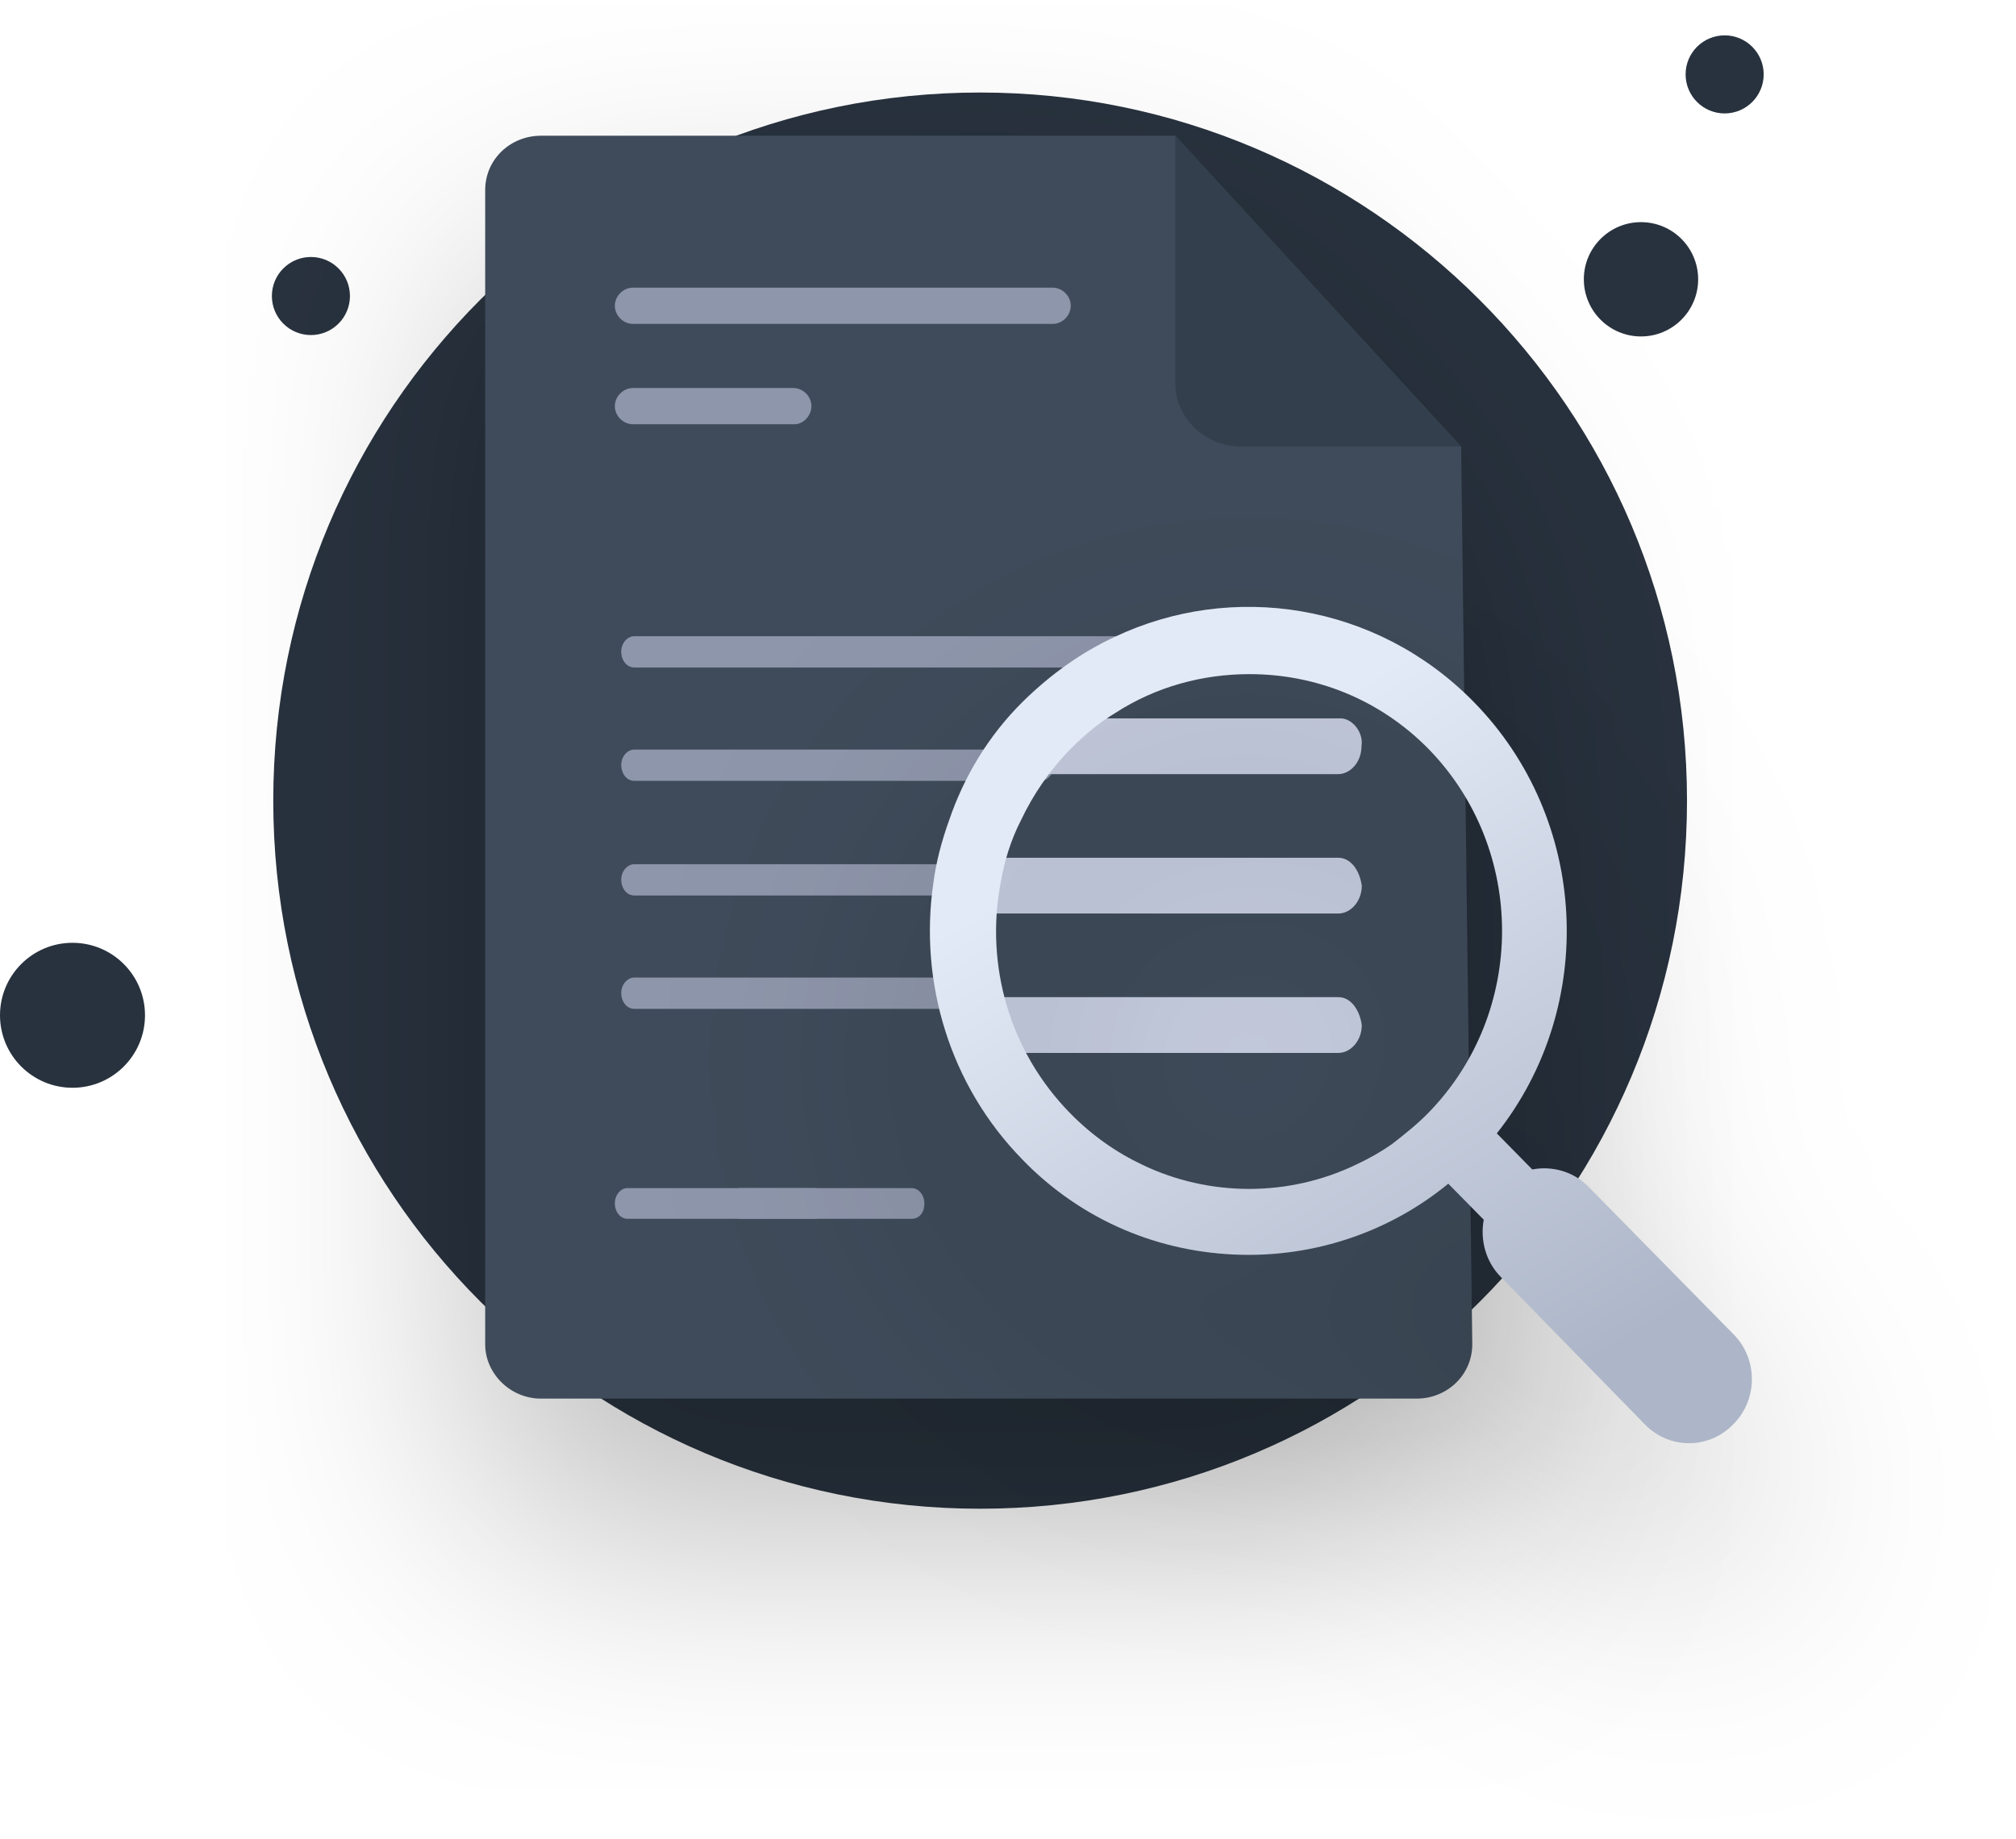
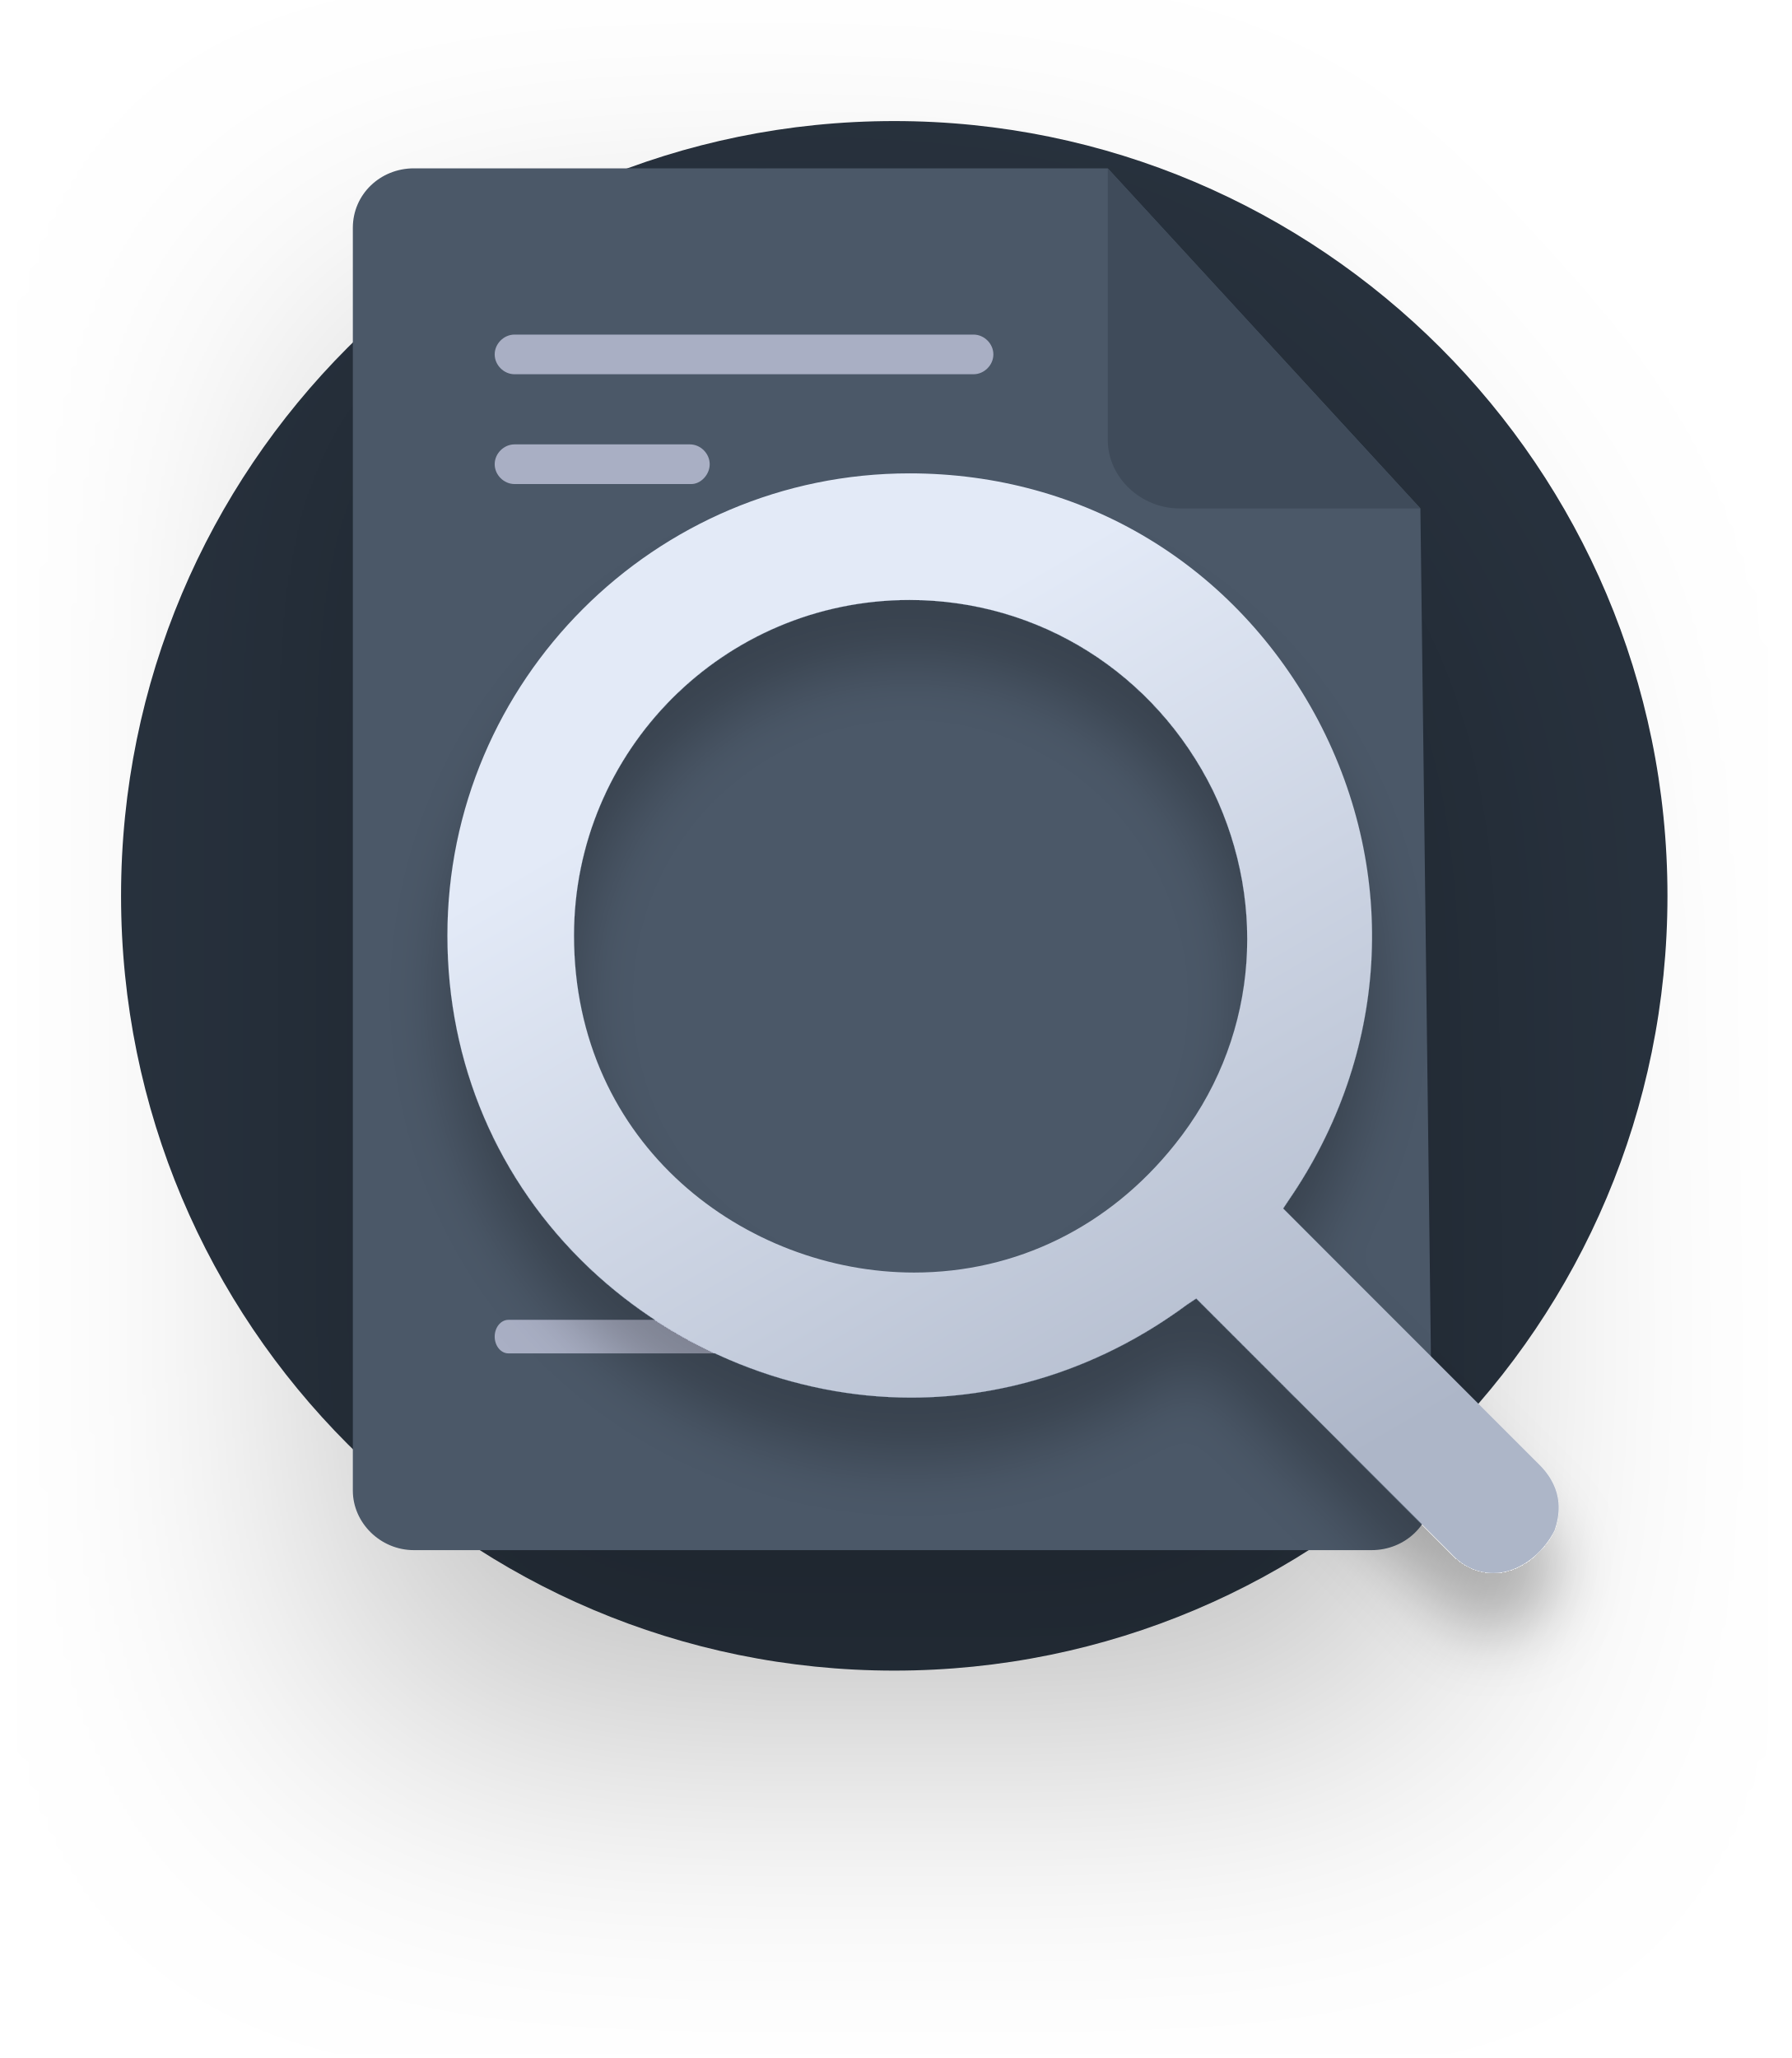
- <svg xmlns="http://www.w3.org/2000/svg" width="171" height="156" viewBox="0 0 171 156" fill="none">
-   <path d="M83.136 128C116.249 128 143.094 101.155 143.094 67.924C143.094 34.694 116.13 7.849 83.136 7.849C50.024 7.849 23.179 34.694 23.179 67.924C23.179 101.155 50.024 128 83.136 128Z" fill="#28323E" />
-   <path d="M139.191 28.544C141.869 28.544 144.04 26.373 144.04 23.695C144.04 21.018 141.869 18.847 139.191 18.847C136.514 18.847 134.343 21.018 134.343 23.695C134.343 26.373 136.514 28.544 139.191 28.544Z" fill="#28323E" />
-   <path d="M146.286 9.623C148.115 9.623 149.598 8.14 149.598 6.311C149.598 4.482 148.115 3 146.286 3C144.458 3 142.975 4.482 142.975 6.311C142.975 8.14 144.458 9.623 146.286 9.623Z" fill="#28323E" />
-   <path d="M26.372 28.426C28.201 28.426 29.683 26.943 29.683 25.114C29.683 23.286 28.201 21.803 26.372 21.803C24.543 21.803 23.061 23.286 23.061 25.114C23.061 26.943 24.543 28.426 26.372 28.426Z" fill="#28323E" />
-   <path d="M6.149 92.286C9.546 92.286 12.299 89.532 12.299 86.136C12.299 82.74 9.546 79.987 6.149 79.987C2.753 79.987 0 82.74 0 86.136C0 89.532 2.753 92.286 6.149 92.286Z" fill="#28323E" />
-   <g filter="url(#filter0_d_2179_3171)">
-     <path d="M123.935 37.886L124.881 114.045C124.881 116.647 122.753 118.658 120.151 118.658H45.884C43.282 118.658 41.154 116.529 41.154 114.045V16.127C41.154 13.525 43.282 11.515 45.884 11.515H99.692L123.935 37.886Z" fill="#3F4B5A" />
-   </g>
-   <path d="M77.342 103.402H62.796C62.205 103.402 61.731 102.811 61.731 102.101C61.731 101.392 62.205 100.8 62.796 100.8H77.342C77.933 100.8 78.406 101.392 78.406 102.101C78.406 102.929 77.933 103.402 77.342 103.402Z" fill="#8E96AB" />
-   <path d="M69.063 103.402H53.217C52.625 103.402 52.152 102.811 52.152 102.101C52.152 101.392 52.625 100.8 53.217 100.8H69.063C69.655 100.8 70.128 101.392 70.128 102.101C70.128 102.929 69.655 103.402 69.063 103.402Z" fill="#8E96AB" />
-   <path d="M89.286 27.48H53.69C52.862 27.48 52.152 26.77 52.152 25.942C52.152 25.114 52.862 24.405 53.69 24.405H89.286C90.114 24.405 90.823 25.114 90.823 25.942C90.823 26.77 90.114 27.48 89.286 27.48Z" fill="#8E96AB" />
-   <path d="M67.408 35.994H53.69C52.862 35.994 52.152 35.285 52.152 34.457C52.152 33.629 52.862 32.92 53.69 32.92H67.29C68.117 32.92 68.827 33.629 68.827 34.457C68.827 35.285 68.117 35.994 67.408 35.994Z" fill="#8E96AB" />
-   <path d="M99.692 11.515V32.565C99.692 35.521 102.294 37.886 105.251 37.886H123.936" fill="#333F4D" />
-   <path d="M82.257 82.937H71.98H67.461H53.794C53.242 82.937 52.691 83.49 52.691 84.264C52.691 84.927 53.132 85.59 53.794 85.59H67.461H71.98H82.257C82.808 85.59 83.359 85.037 83.359 84.264C83.249 83.49 82.808 82.937 82.257 82.937Z" fill="#8E96AB" />
-   <path d="M80.965 73.321H65.754H60.574H53.794C53.242 73.321 52.691 73.874 52.691 74.647C52.691 75.31 53.132 75.974 53.794 75.974H60.574H65.754H80.965C81.516 75.974 82.067 75.421 82.067 74.647C81.957 73.874 81.516 73.321 80.965 73.321Z" fill="#8E96AB" />
-   <path d="M88.386 63.594H84.418H80.45H53.794C53.242 63.594 52.691 64.147 52.691 64.92C52.691 65.584 53.132 66.247 53.794 66.247H80.45H84.859H88.275C88.827 66.247 89.378 65.694 89.378 64.92C89.488 64.257 88.937 63.594 88.386 63.594Z" fill="#8E96AB" />
-   <path d="M113.536 84.599H106.314H98.224H84.393C83.406 84.599 82.42 85.584 82.42 86.964C82.42 88.147 83.209 89.329 84.393 89.329H98.224H106.314H113.536C114.522 89.329 115.509 88.344 115.509 86.964C115.311 85.584 114.522 84.599 113.536 84.599Z" fill="#C6CDDF" />
-   <path d="M113.532 72.773H95.708H86.418H83.215C82.227 72.773 81.238 73.758 81.238 75.138C81.238 76.321 82.029 77.503 83.215 77.503H86.418H95.708H113.532C114.52 77.503 115.509 76.518 115.509 75.138C115.311 73.758 114.52 72.773 113.532 72.773Z" fill="#C6CDDF" />
-   <path d="M113.711 60.947H106.622H99.534H89.116C88.132 60.947 87.147 61.932 87.147 63.312C87.147 64.495 87.935 65.677 89.116 65.677H99.534H107.41H113.514C114.499 65.677 115.483 64.692 115.483 63.312C115.68 62.13 114.696 60.947 113.711 60.947Z" fill="#C6CDDF" />
-   <path d="M113.643 53.977H100.747H97.551H53.794C53.242 53.977 52.691 54.53 52.691 55.304C52.691 55.967 53.132 56.63 53.794 56.63H97.551H100.747H113.533C114.304 56.63 114.745 56.078 114.745 55.304C114.745 54.641 114.304 53.977 113.643 53.977Z" fill="#8E96AB" />
-   <g filter="url(#filter1_d_2179_3171)">
-     <path d="M147.064 113.224L134.718 100.665C133.452 99.377 131.631 98.894 129.969 99.216L126.962 96.157C135.509 85.37 134.797 69.51 124.983 59.528C116.752 51.155 104.485 49.303 94.513 54.053C91.743 55.341 89.131 57.193 86.757 59.528C83.829 62.426 81.771 65.887 80.505 69.591C79.871 71.362 79.397 73.133 79.159 74.984C77.972 83.276 80.505 92.051 86.757 98.411C86.915 98.572 86.994 98.653 87.153 98.814C92.376 103.966 99.103 106.462 105.91 106.462C111.925 106.462 117.939 104.449 122.846 100.424L125.854 103.483C125.537 105.174 126.012 107.025 127.278 108.313L139.546 120.872C141.603 122.965 144.927 122.965 146.985 120.872C149.122 118.779 149.122 115.317 147.064 113.224ZM121.105 94.466C120.155 95.433 119.127 96.238 118.098 97.043C117.069 97.767 116.04 98.331 115.011 98.814C109.313 101.551 102.586 101.551 96.887 98.814C94.671 97.767 92.614 96.318 90.793 94.466C85.57 89.153 83.591 81.827 84.858 74.984C85.174 73.133 85.728 71.281 86.599 69.591C87.627 67.417 89.052 65.324 90.793 63.553C91.98 62.345 93.247 61.299 94.592 60.494C98.074 58.239 102.032 57.193 105.989 57.193C111.529 57.193 116.99 59.286 121.184 63.553C129.494 72.086 129.494 85.933 121.105 94.466Z" fill="url(#paint0_linear_2179_3171)" />
+ <svg xmlns="http://www.w3.org/2000/svg" width="74" height="85" viewBox="0 0 74 85" fill="none">
+   <g id="Frame 1171279350">
+     <path id="Vector" d="M36.937 69C54.575 69 68.874 54.701 68.874 37C68.874 19.299 54.512 5 36.937 5C19.299 5 5 19.299 5 37C5 54.701 19.299 69 36.937 69Z" fill="#28323E" />
+     <g id="Group">
+       <g id="Vector_2" filter="url(#filter0_d_4869_34502)">
+         <path d="M58.669 21L59.173 61.567C59.173 62.953 58.039 64.024 56.653 64.024H17.094C15.708 64.024 14.574 62.89 14.574 61.567V9.409C14.574 8.024 15.708 6.953 17.094 6.953H45.755L58.669 21Z" fill="#4B5868" />
+       </g>
+     </g>
+     <path id="Vector_3" d="M33.851 55.898H32.402C32.087 55.898 31.835 55.583 31.835 55.205C31.835 54.827 32.087 54.512 32.402 54.512H33.851C34.166 54.512 34.418 54.827 34.418 55.205C34.418 55.646 34.166 55.898 33.851 55.898Z" fill="#CED7E2" />
+     <path id="Vector_4" d="M29.441 55.898H21C20.685 55.898 20.433 55.583 20.433 55.205C20.433 54.827 20.685 54.512 21 54.512H29.441C29.756 54.512 30.007 54.827 30.007 55.205C30.007 55.646 29.756 55.898 29.441 55.898Z" fill="#A9AFC4" />
+     <path id="Vector_5" d="M40.212 15.457H21.252C20.811 15.457 20.433 15.079 20.433 14.638C20.433 14.197 20.811 13.819 21.252 13.819H40.212C40.653 13.819 41.031 14.197 41.031 14.638C41.031 15.079 40.653 15.457 40.212 15.457Z" fill="#A9AFC4" />
+     <path id="Vector_6" d="M28.559 19.992H21.252C20.811 19.992 20.433 19.614 20.433 19.173C20.433 18.732 20.811 18.354 21.252 18.354H28.496C28.937 18.354 29.314 18.732 29.314 19.173C29.314 19.614 28.937 19.992 28.559 19.992Z" fill="#A9AFC4" />
+     <path id="Vector_7" d="M45.756 6.953V18.165C45.756 19.74 47.142 21 48.717 21H58.669" fill="#3F4B5A" />
+     <g id="Vector_8" filter="url(#filter1_d_4869_34502)">
+       <path d="M61.693 64.969C61.063 64.969 60.433 64.717 59.929 64.15L49.41 53.63L49.032 53.882C45.63 56.402 41.662 57.724 37.63 57.724C32.78 57.724 27.929 55.772 24.339 52.37C20.559 48.78 18.48 43.929 18.48 38.638C18.48 28.118 27.047 19.551 37.567 19.551C44.748 19.551 51.047 23.331 54.449 29.756C57.788 36.118 57.347 43.551 53.252 49.535L53 49.913L63.583 60.496C64.654 61.567 64.402 62.638 64.213 63.205C63.709 64.213 62.701 64.969 61.693 64.969ZM37.567 24.78C29.882 24.78 23.709 31.016 23.709 38.638C23.709 47.331 30.827 52.559 37.756 52.559C41.977 52.559 45.819 50.669 48.528 47.268C51.866 43.11 52.433 37.504 50.102 32.654C47.709 27.803 42.921 24.78 37.567 24.78Z" fill="url(#paint0_linear_4869_34502)" />
+     </g>
  </g>
  <defs>
-     <filter id="filter0_d_2179_3171" x="19.154" y="0.515" width="127.728" height="151.143" filterUnits="userSpaceOnUse" color-interpolation-filters="sRGB">
+     <filter id="filter0_d_4869_34502" x="0.716" y="0.024" width="72.315" height="84.787" filterUnits="userSpaceOnUse" color-interpolation-filters="sRGB">
      <feFlood flood-opacity="0" result="BackgroundImageFix" />
      <feColorMatrix in="SourceAlpha" type="matrix" values="0 0 0 0 0 0 0 0 0 0 0 0 0 0 0 0 0 0 127 0" result="hardAlpha" />
-       <feOffset dy="11" />
-       <feGaussianBlur stdDeviation="11" />
+       <feOffset dy="6.929" />
+       <feGaussianBlur stdDeviation="6.929" />
      <feColorMatrix type="matrix" values="0 0 0 0 0 0 0 0 0 0 0 0 0 0 0 0 0 0 0.27 0" />
-       <feBlend mode="normal" in2="BackgroundImageFix" result="effect1_dropShadow_2179_3171" />
-       <feBlend mode="normal" in="SourceGraphic" in2="effect1_dropShadow_2179_3171" result="shape" />
+       <feBlend mode="normal" in2="BackgroundImageFix" result="effect1_dropShadow_4869_34502" />
+       <feBlend mode="normal" in="SourceGraphic" in2="effect1_dropShadow_4869_34502" result="shape" />
    </filter>
-     <filter id="filter1_d_2179_3171" x="56.875" y="40.486" width="113.723" height="114.956" filterUnits="userSpaceOnUse" color-interpolation-filters="sRGB">
+     <filter id="filter1_d_4869_34502" x="15.961" y="19.551" width="50.941" height="50.457" filterUnits="userSpaceOnUse" color-interpolation-filters="sRGB">
      <feFlood flood-opacity="0" result="BackgroundImageFix" />
      <feColorMatrix in="SourceAlpha" type="matrix" values="0 0 0 0 0 0 0 0 0 0 0 0 0 0 0 0 0 0 127 0" result="hardAlpha" />
-       <feOffset dy="11" />
-       <feGaussianBlur stdDeviation="11" />
-       <feColorMatrix type="matrix" values="0 0 0 0 0 0 0 0 0 0 0 0 0 0 0 0 0 0 0.27 0" />
-       <feBlend mode="normal" in2="BackgroundImageFix" result="effect1_dropShadow_2179_3171" />
-       <feBlend mode="normal" in="SourceGraphic" in2="effect1_dropShadow_2179_3171" result="shape" />
+       <feOffset dy="2.52" />
+       <feGaussianBlur stdDeviation="1.26" />
+       <feComposite in2="hardAlpha" operator="out" />
+       <feColorMatrix type="matrix" values="0 0 0 0 0 0 0 0 0 0 0 0 0 0 0 0 0 0 0.25 0" />
+       <feBlend mode="normal" in2="BackgroundImageFix" result="effect1_dropShadow_4869_34502" />
+       <feBlend mode="normal" in="SourceGraphic" in2="effect1_dropShadow_4869_34502" result="shape" />
    </filter>
-     <linearGradient id="paint0_linear_2179_3171" x1="94.868" y1="70.112" x2="125.649" y2="121.317" gradientUnits="userSpaceOnUse">
+     <linearGradient id="paint0_linear_4869_34502" x1="29.009" y1="31.473" x2="48.447" y2="64.731" gradientUnits="userSpaceOnUse">
      <stop stop-color="#E3EAF7" />
      <stop offset="1" stop-color="#ADB6C8" />
    </linearGradient>
  </defs>
</svg>
